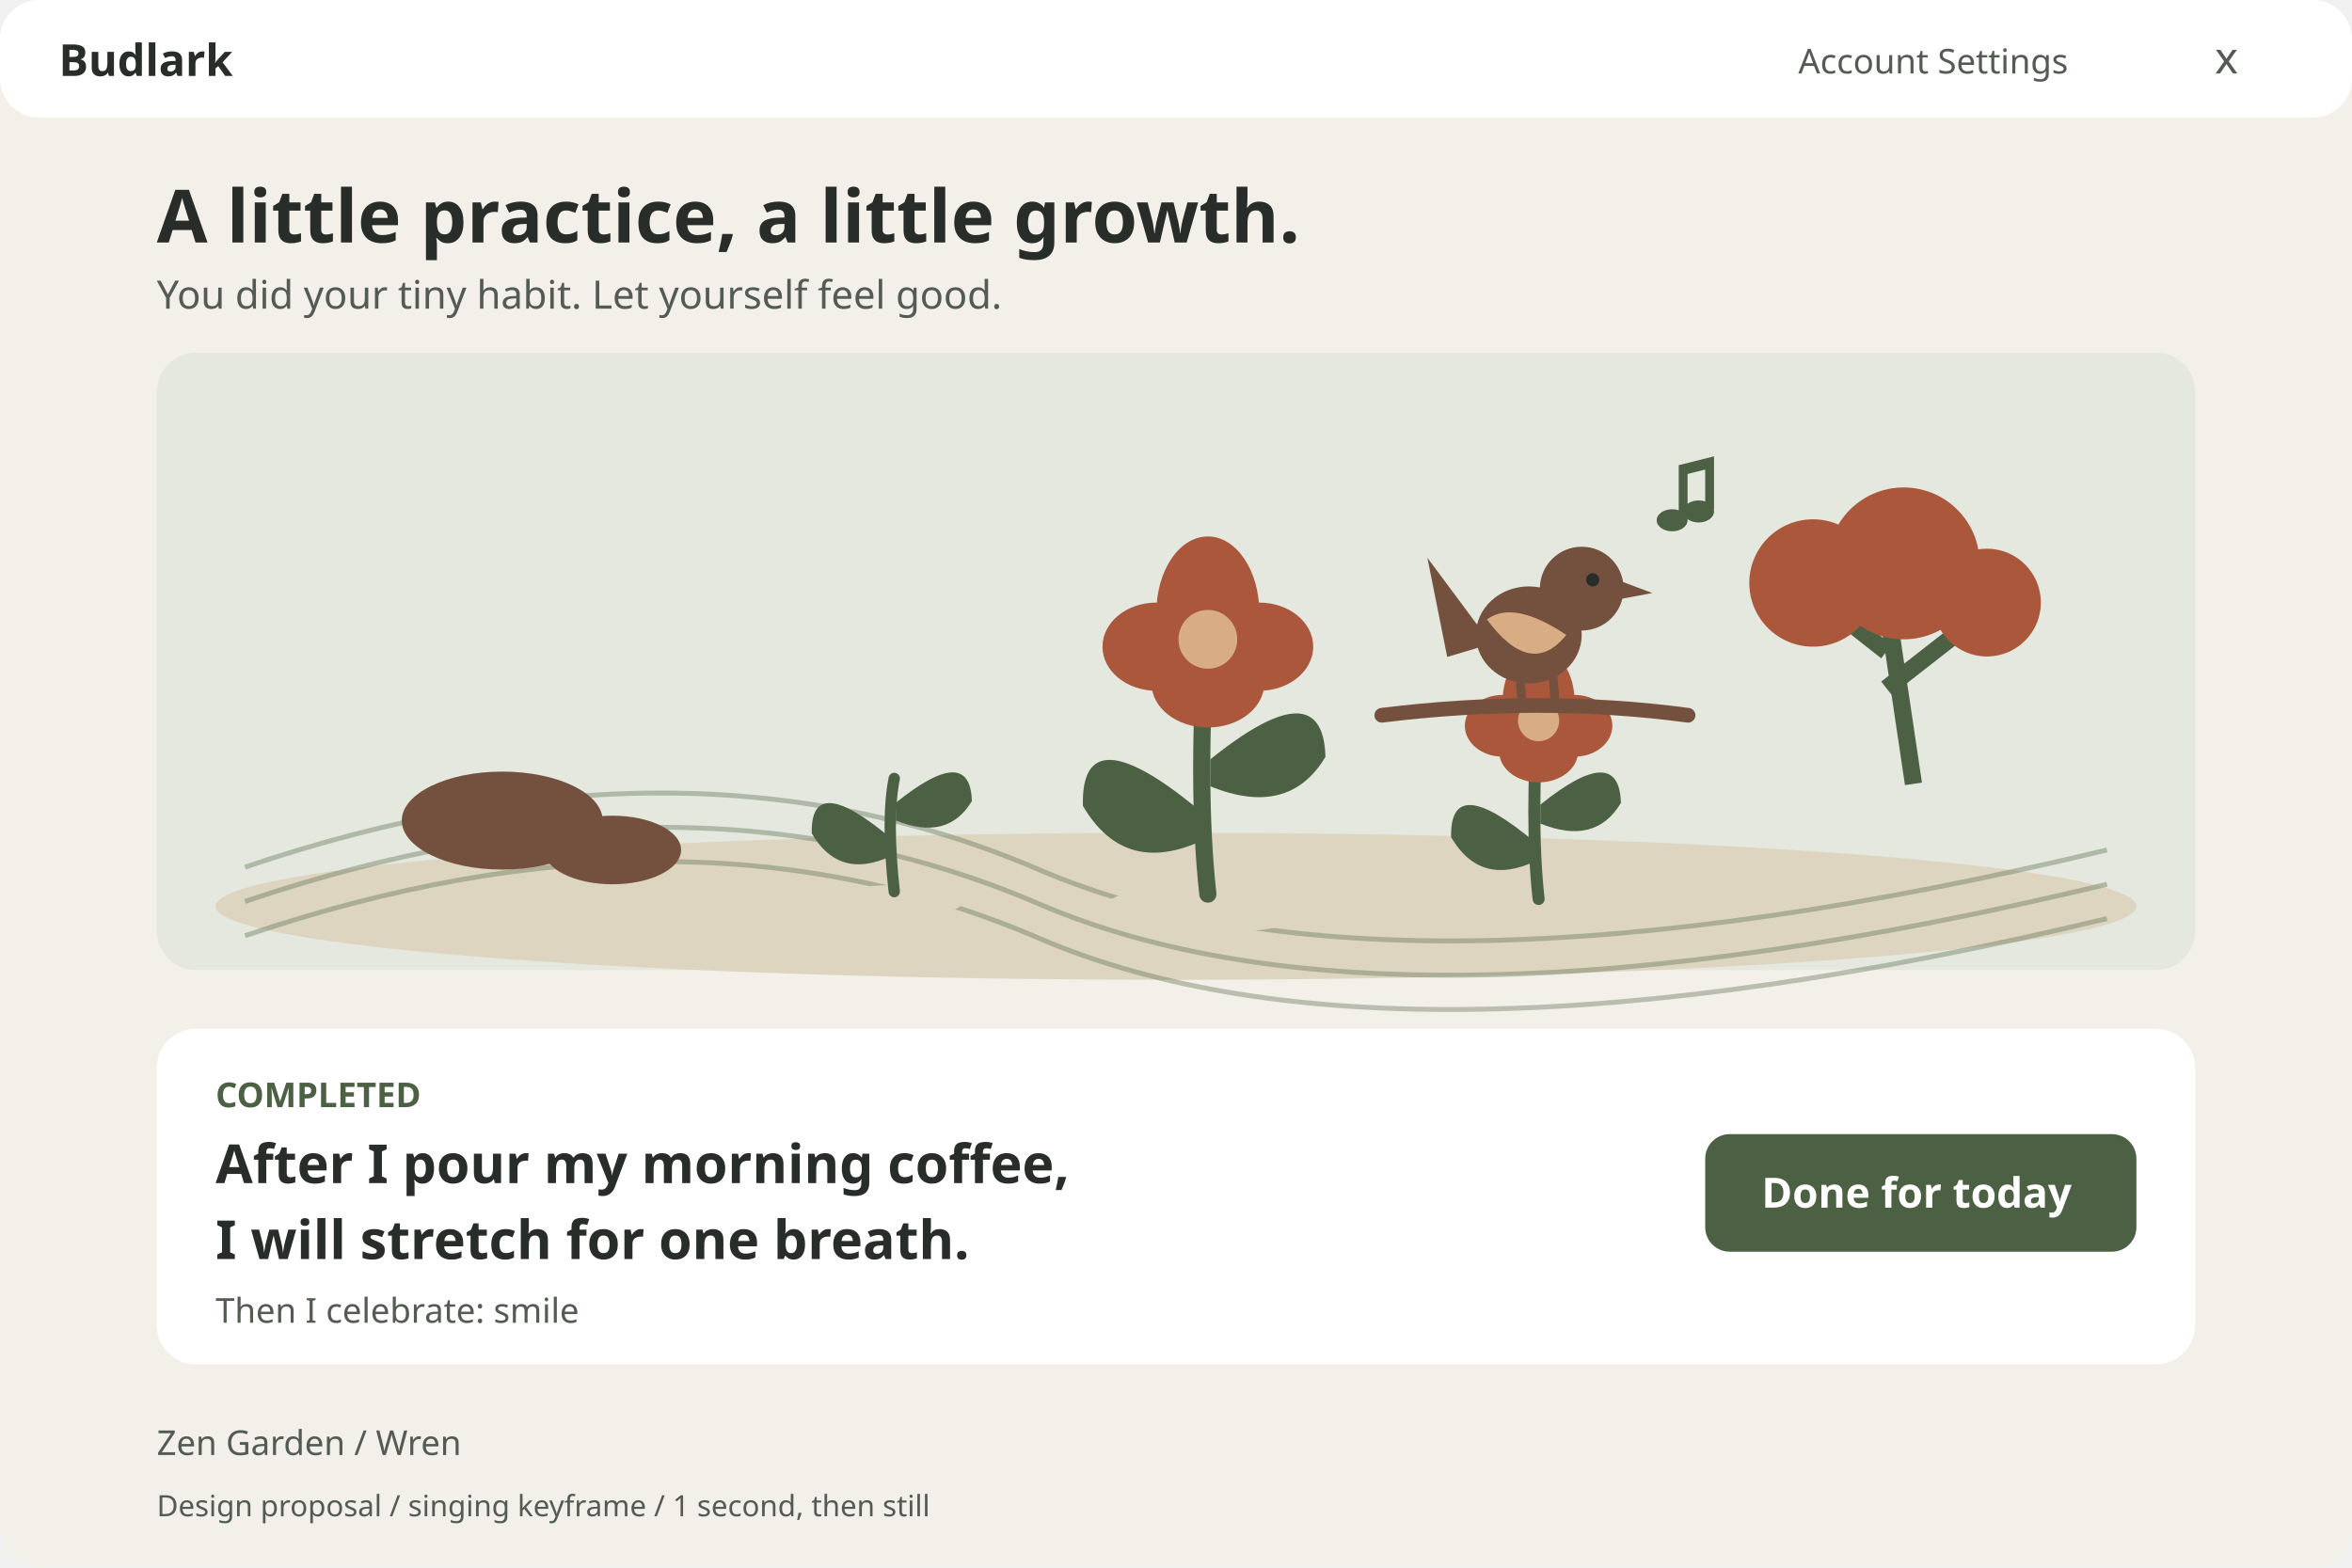
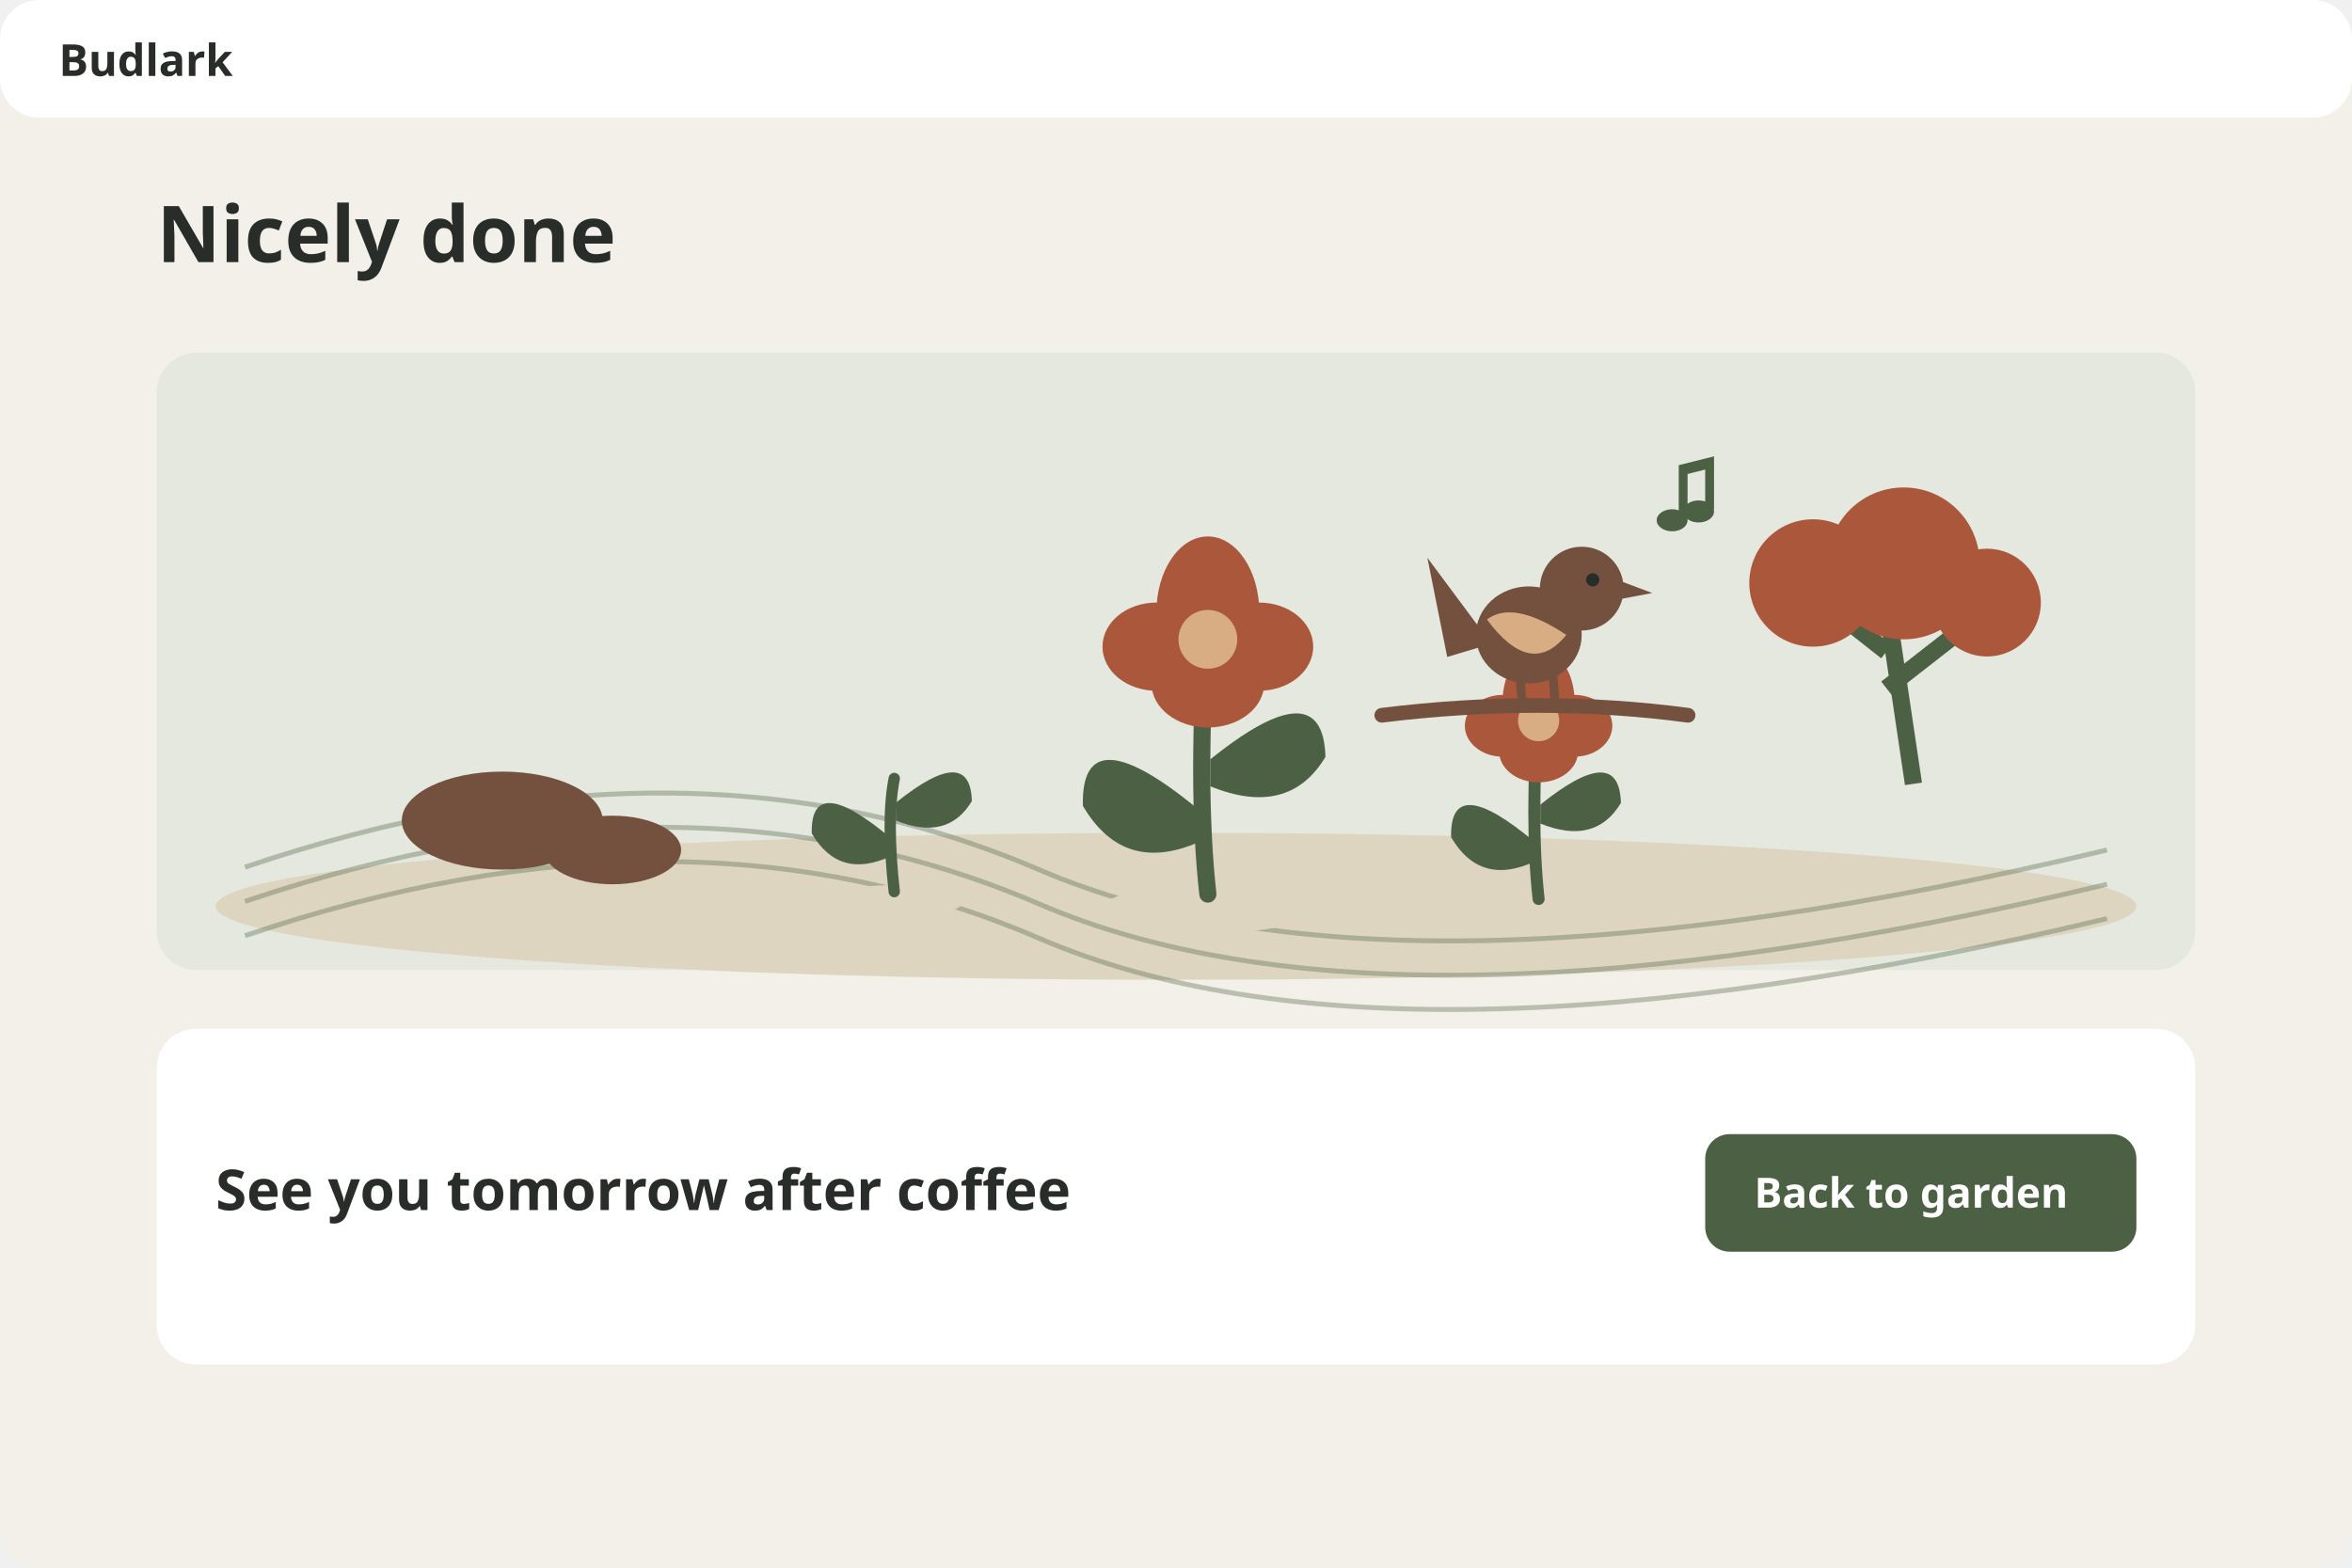
<svg xmlns="http://www.w3.org/2000/svg" width="960" height="640" viewBox="0 0 960 640" role="img" aria-labelledby="title description">
  <g font-family="Segoe UI, Aptos, Calibri, sans-serif">
    <rect width="960" height="640" rx="16" fill="#F2F0E8" />
    <rect x="0" y="0" width="960" height="48" rx="16" fill="#FFFFFF" />
    <text x="24" y="31" font-size="18" fill="#292D29" font-weight="650">Budlark</text>
-     <text x="734" y="30" font-size="14" fill="#535B52" font-weight="400">Account   Settings</text>
-     <text x="904" y="30" font-size="18" fill="#535B52" font-weight="400">x</text>
-     <text x="64" y="99" font-size="30" fill="#292D29" font-weight="650">A little practice, a little growth.</text>
-     <text x="64" y="126" font-size="16" fill="#535B52" font-weight="400">You did your tiny habit. Let yourself feel good.</text>
+     <g data-role="heading">
+       <text x="64" y="107" font-size="32" fill="#292D29" font-weight="650">Nicely done</text>
+     </g>
    <rect x="64" y="144" width="832" height="252" rx="16" fill="#E4E8DE" />
    <ellipse cx="480" cy="370" rx="392" ry="30" fill="#DDD5C0" />
    <g fill="none" stroke="#4C6043" stroke-width="2" opacity=".35">
      <path d="M100 354 Q280 293 424 355 T860 347" />
      <path d="M100 368 Q280 307 424 369 T860 361" />
      <path d="M100 382 Q280 321 424 383 T860 375" />
    </g>
    <g fill="#73513E">
      <ellipse cx="205" cy="335" rx="41" ry="20" />
      <ellipse cx="250" cy="347" rx="28" ry="14" />
    </g>
    <path d="M781 320 L770 246 M770 266 L737 240 M770 281 L811 249" fill="none" stroke="#4C6043" stroke-width="7" />
    <g fill="#AA573C">
      <circle cx="740" cy="238" r="26" />
      <circle cx="777" cy="230" r="31" />
      <circle cx="811" cy="246" r="22" />
    </g>
    <g data-growth="sprout" transform="translate(365 364) scale(0.66)">
      <ellipse cy="6" rx="43" ry="10" fill="#DDD5C0" />
      <path d="M0 0 Q-5-45 0 -70" stroke="#4C6043" stroke-width="7" fill="none" stroke-linecap="round" />
      <path d="M-2-33 Q-52-75-51-36 Q-34-7-2-22 Z" fill="#4C6043" />
      <path d="M1-55 Q47-92 48-56 Q33-31 1-44 Z" fill="#4C6043" />
    </g>
    <g data-growth="bloom" transform="translate(493 365) scale(1)">
      <ellipse cy="6" rx="43" ry="10" fill="#DDD5C0" />
      <path d="M0 0 Q-5-45 0 -115" stroke="#4C6043" stroke-width="7" fill="none" stroke-linecap="round" />
      <path d="M-2-33 Q-52-75-51-36 Q-34-7-2-22 Z" fill="#4C6043" />
      <path d="M1-55 Q47-92 48-56 Q33-31 1-44 Z" fill="#4C6043" />
      <g fill="#AA573C">
        <ellipse cy="-115" rx="21" ry="31" />
        <ellipse cx="-21" cy="-101" rx="22" ry="18" />
        <ellipse cx="21" cy="-101" rx="22" ry="18" />
        <ellipse cy="-86" rx="23" ry="18" />
      </g>
      <circle cy="-104" r="12" fill="#D8AD83" />
    </g>
    <g data-growth="bloom" transform="translate(628 367) scale(0.7)">
      <ellipse cy="6" rx="43" ry="10" fill="#DDD5C0" />
      <path d="M0 0 Q-5-45 0 -115" stroke="#4C6043" stroke-width="7" fill="none" stroke-linecap="round" />
      <path d="M-2-33 Q-52-75-51-36 Q-34-7-2-22 Z" fill="#4C6043" />
      <path d="M1-55 Q47-92 48-56 Q33-31 1-44 Z" fill="#4C6043" />
      <g fill="#AA573C">
        <ellipse cy="-115" rx="21" ry="31" />
        <ellipse cx="-21" cy="-101" rx="22" ry="18" />
        <ellipse cx="21" cy="-101" rx="22" ry="18" />
        <ellipse cy="-86" rx="23" ry="18" />
      </g>
      <circle cy="-104" r="12" fill="#D8AD83" />
    </g>
    <path d="M564 292 Q629 284 689 292" stroke="#73513E" stroke-width="6" fill="none" stroke-linecap="round" />
    <g data-bird="Wren" transform="translate(624 252) scale(0.9)">
      <path d="M-17 12 L-46-27 L-37 18 Z" fill="#73513E" />
      <ellipse cx="0" cy="8" rx="24" ry="22" fill="#73513E" />
      <circle cx="24" cy="-13" r="19" fill="#73513E" />
      <path d="M40-17 L56-11 L40-8 Z" fill="#73513E" />
      <path d="M-19 1 Q-7-8 17 8 Q1 28-19 1 Z" fill="#D8AD83" />
      <circle cx="29" cy="-17" r="3" fill="#292D29" />
      <path d="M-4 27 L-3 40 L5 40 M11 27 L12 40 L20 40" fill="none" stroke="#73513E" stroke-width="4" stroke-linecap="round" />
      <g fill="#4C6043">
        <path d="M68-45 v-24 l16-4 v24 h-4 v-18 l-8 2 v20 Z" />
        <ellipse cx="65" cy="-44" rx="7" ry="5" />
        <ellipse cx="77" cy="-48" rx="7" ry="5" />
      </g>
    </g>
    <rect x="64" y="420" width="832" height="137" rx="16" fill="#FFFFFF" />
-     <text x="88" y="452" font-size="14" fill="#4C6043" font-weight="700">COMPLETED</text>
-     <text x="88" y="483" font-size="22" fill="#292D29" font-weight="600">After I pour my morning coffee,</text>
-     <text x="88" y="514" font-size="22" fill="#292D29" font-weight="600">I will stretch for one breath.</text>
-     <text x="88" y="540" font-size="14" fill="#535B52" font-weight="400">Then I celebrate: smile</text>
-     <rect x="696" y="463" width="176" height="48" rx="10" fill="#4C6043" />
-     <text x="719" y="493" font-size="17" fill="#FFFFFF" font-weight="600">Done for today</text>
-     <text x="64" y="594" font-size="14" fill="#535B52" font-weight="400">Zen Garden / Wren</text>
-     <text x="64" y="619" font-size="12" fill="#535B52" font-weight="400">Design proposal / singing keyframe / 1 second, then still</text>
+     <text x="88" y="494" font-size="23" fill="#292D29" font-weight="600">See you tomorrow after coffee</text>
+     <g data-role="primary-action">
+       <rect x="696" y="463" width="176" height="48" rx="10" fill="#4C6043" />
+       <text x="716" y="493" font-size="17" fill="#FFFFFF" font-weight="600">Back to garden</text>
+     </g>
  </g>
</svg>
